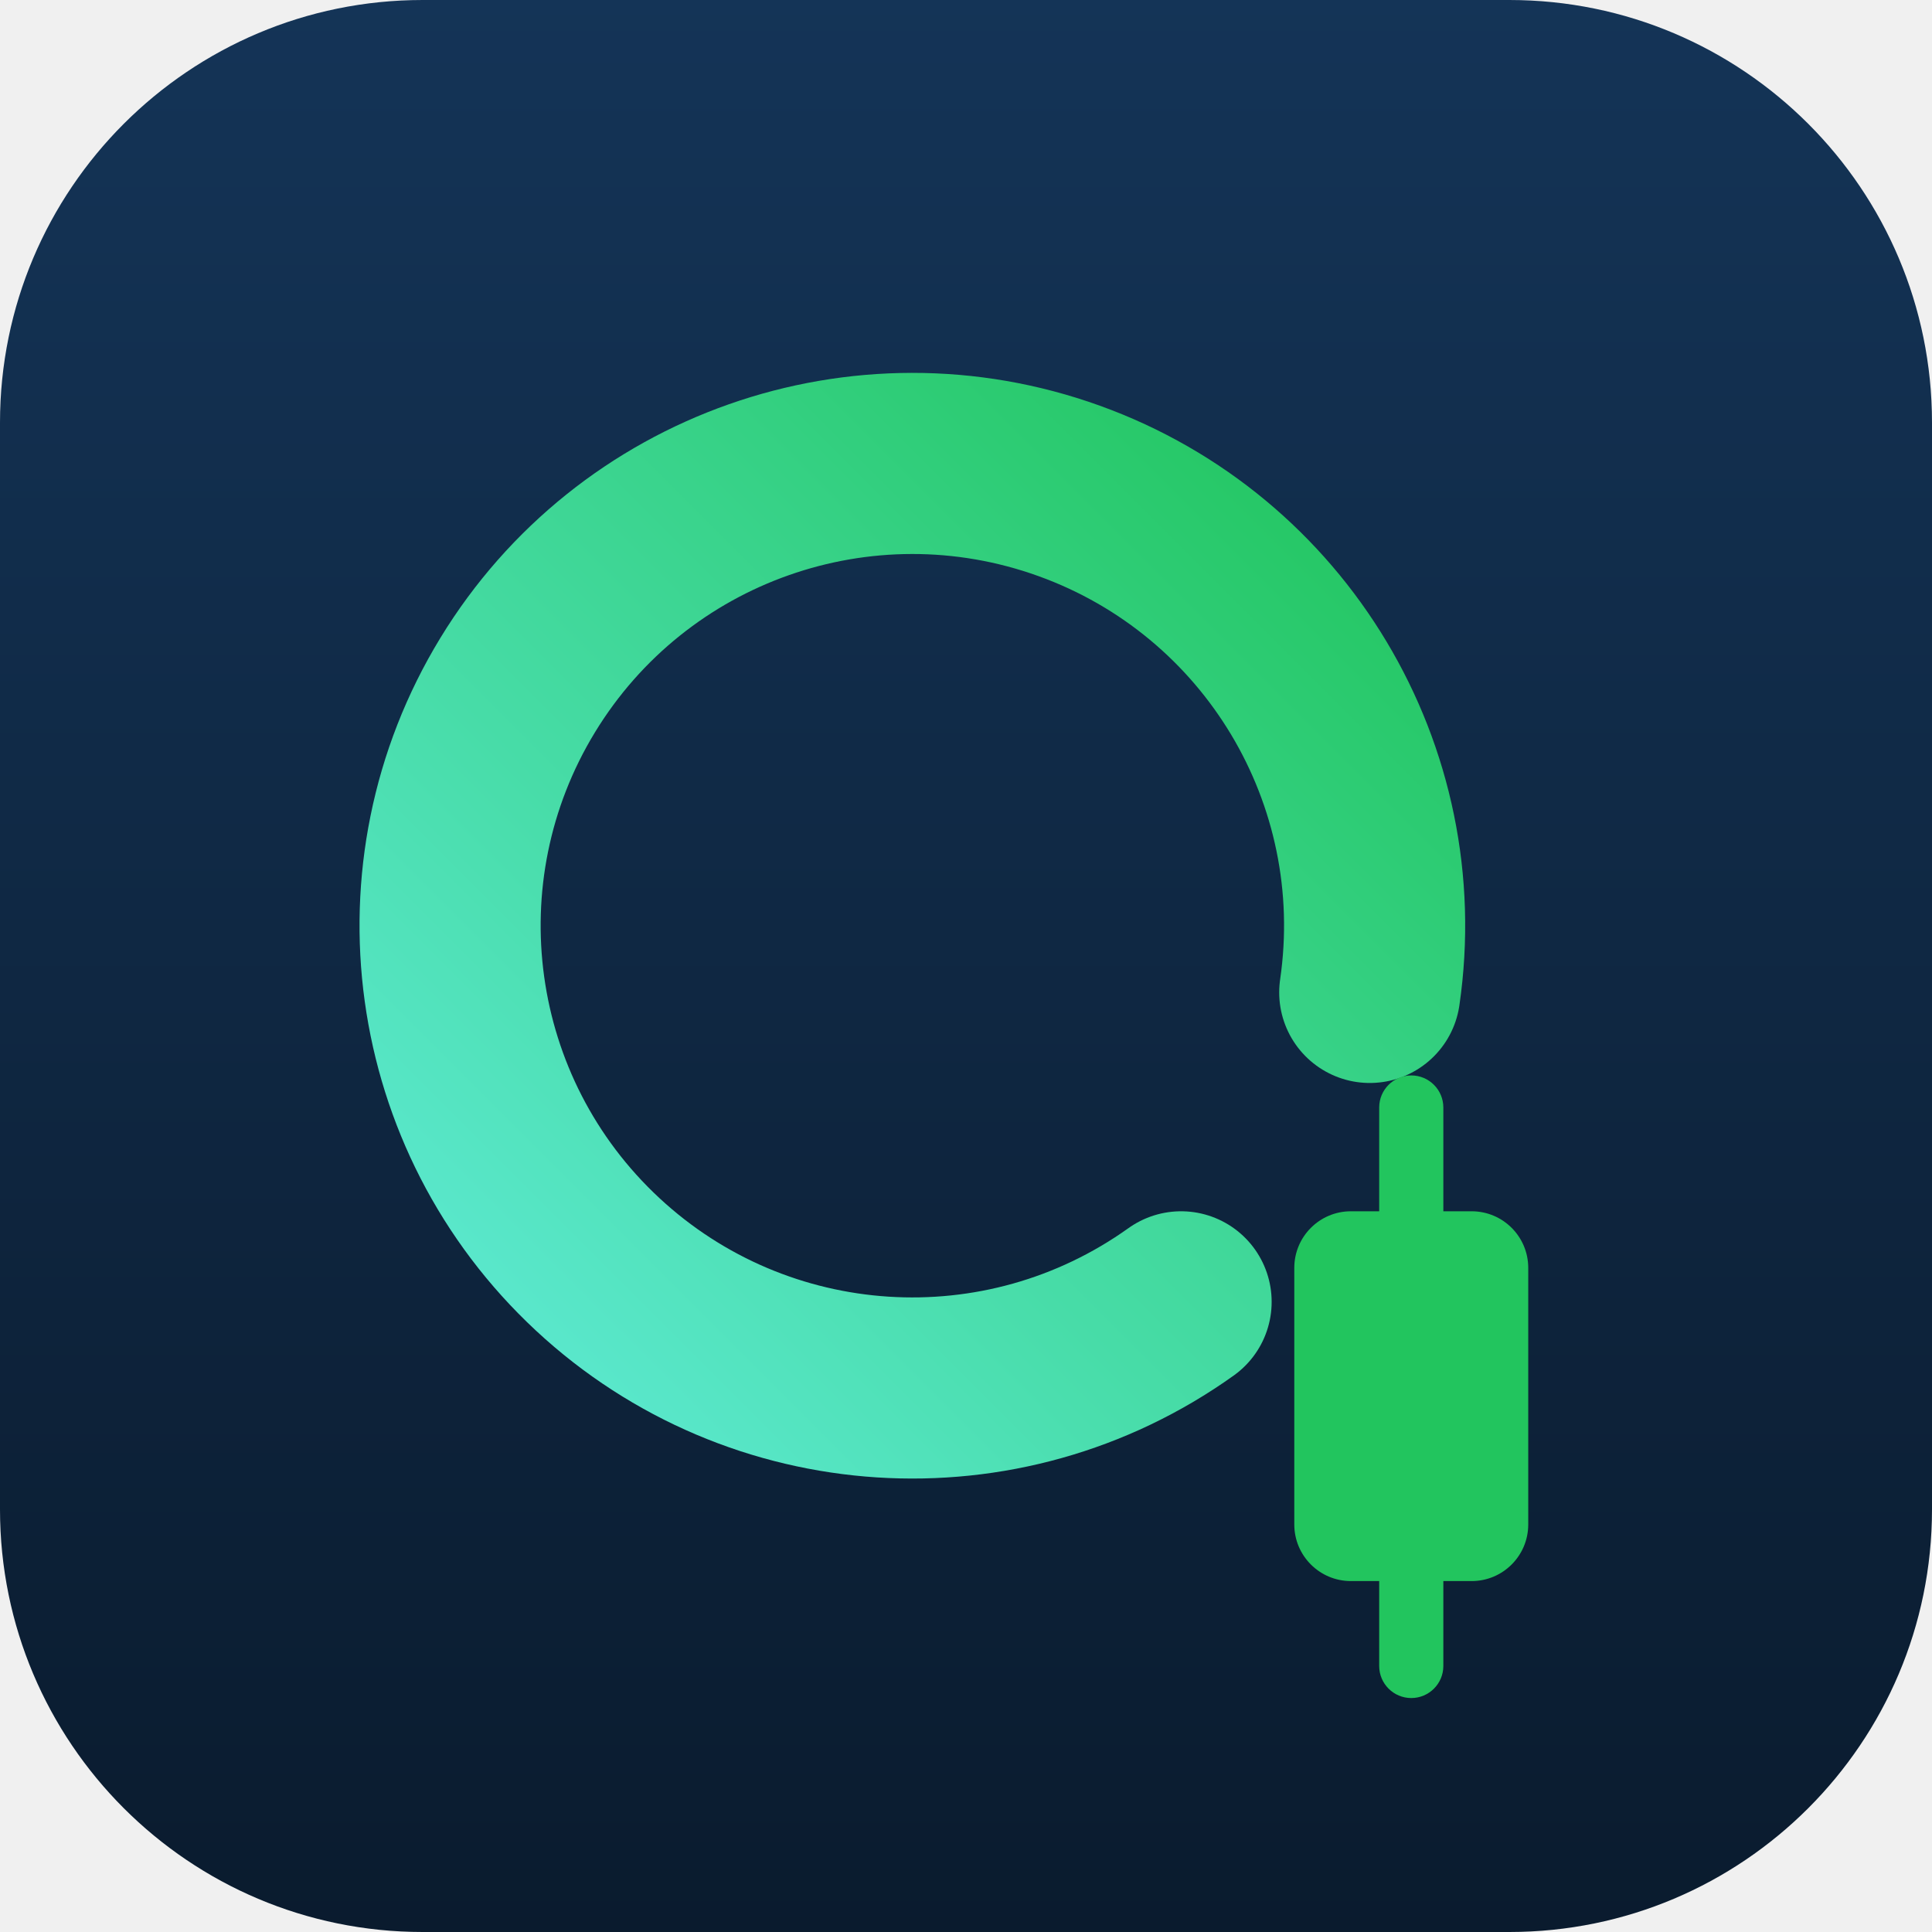
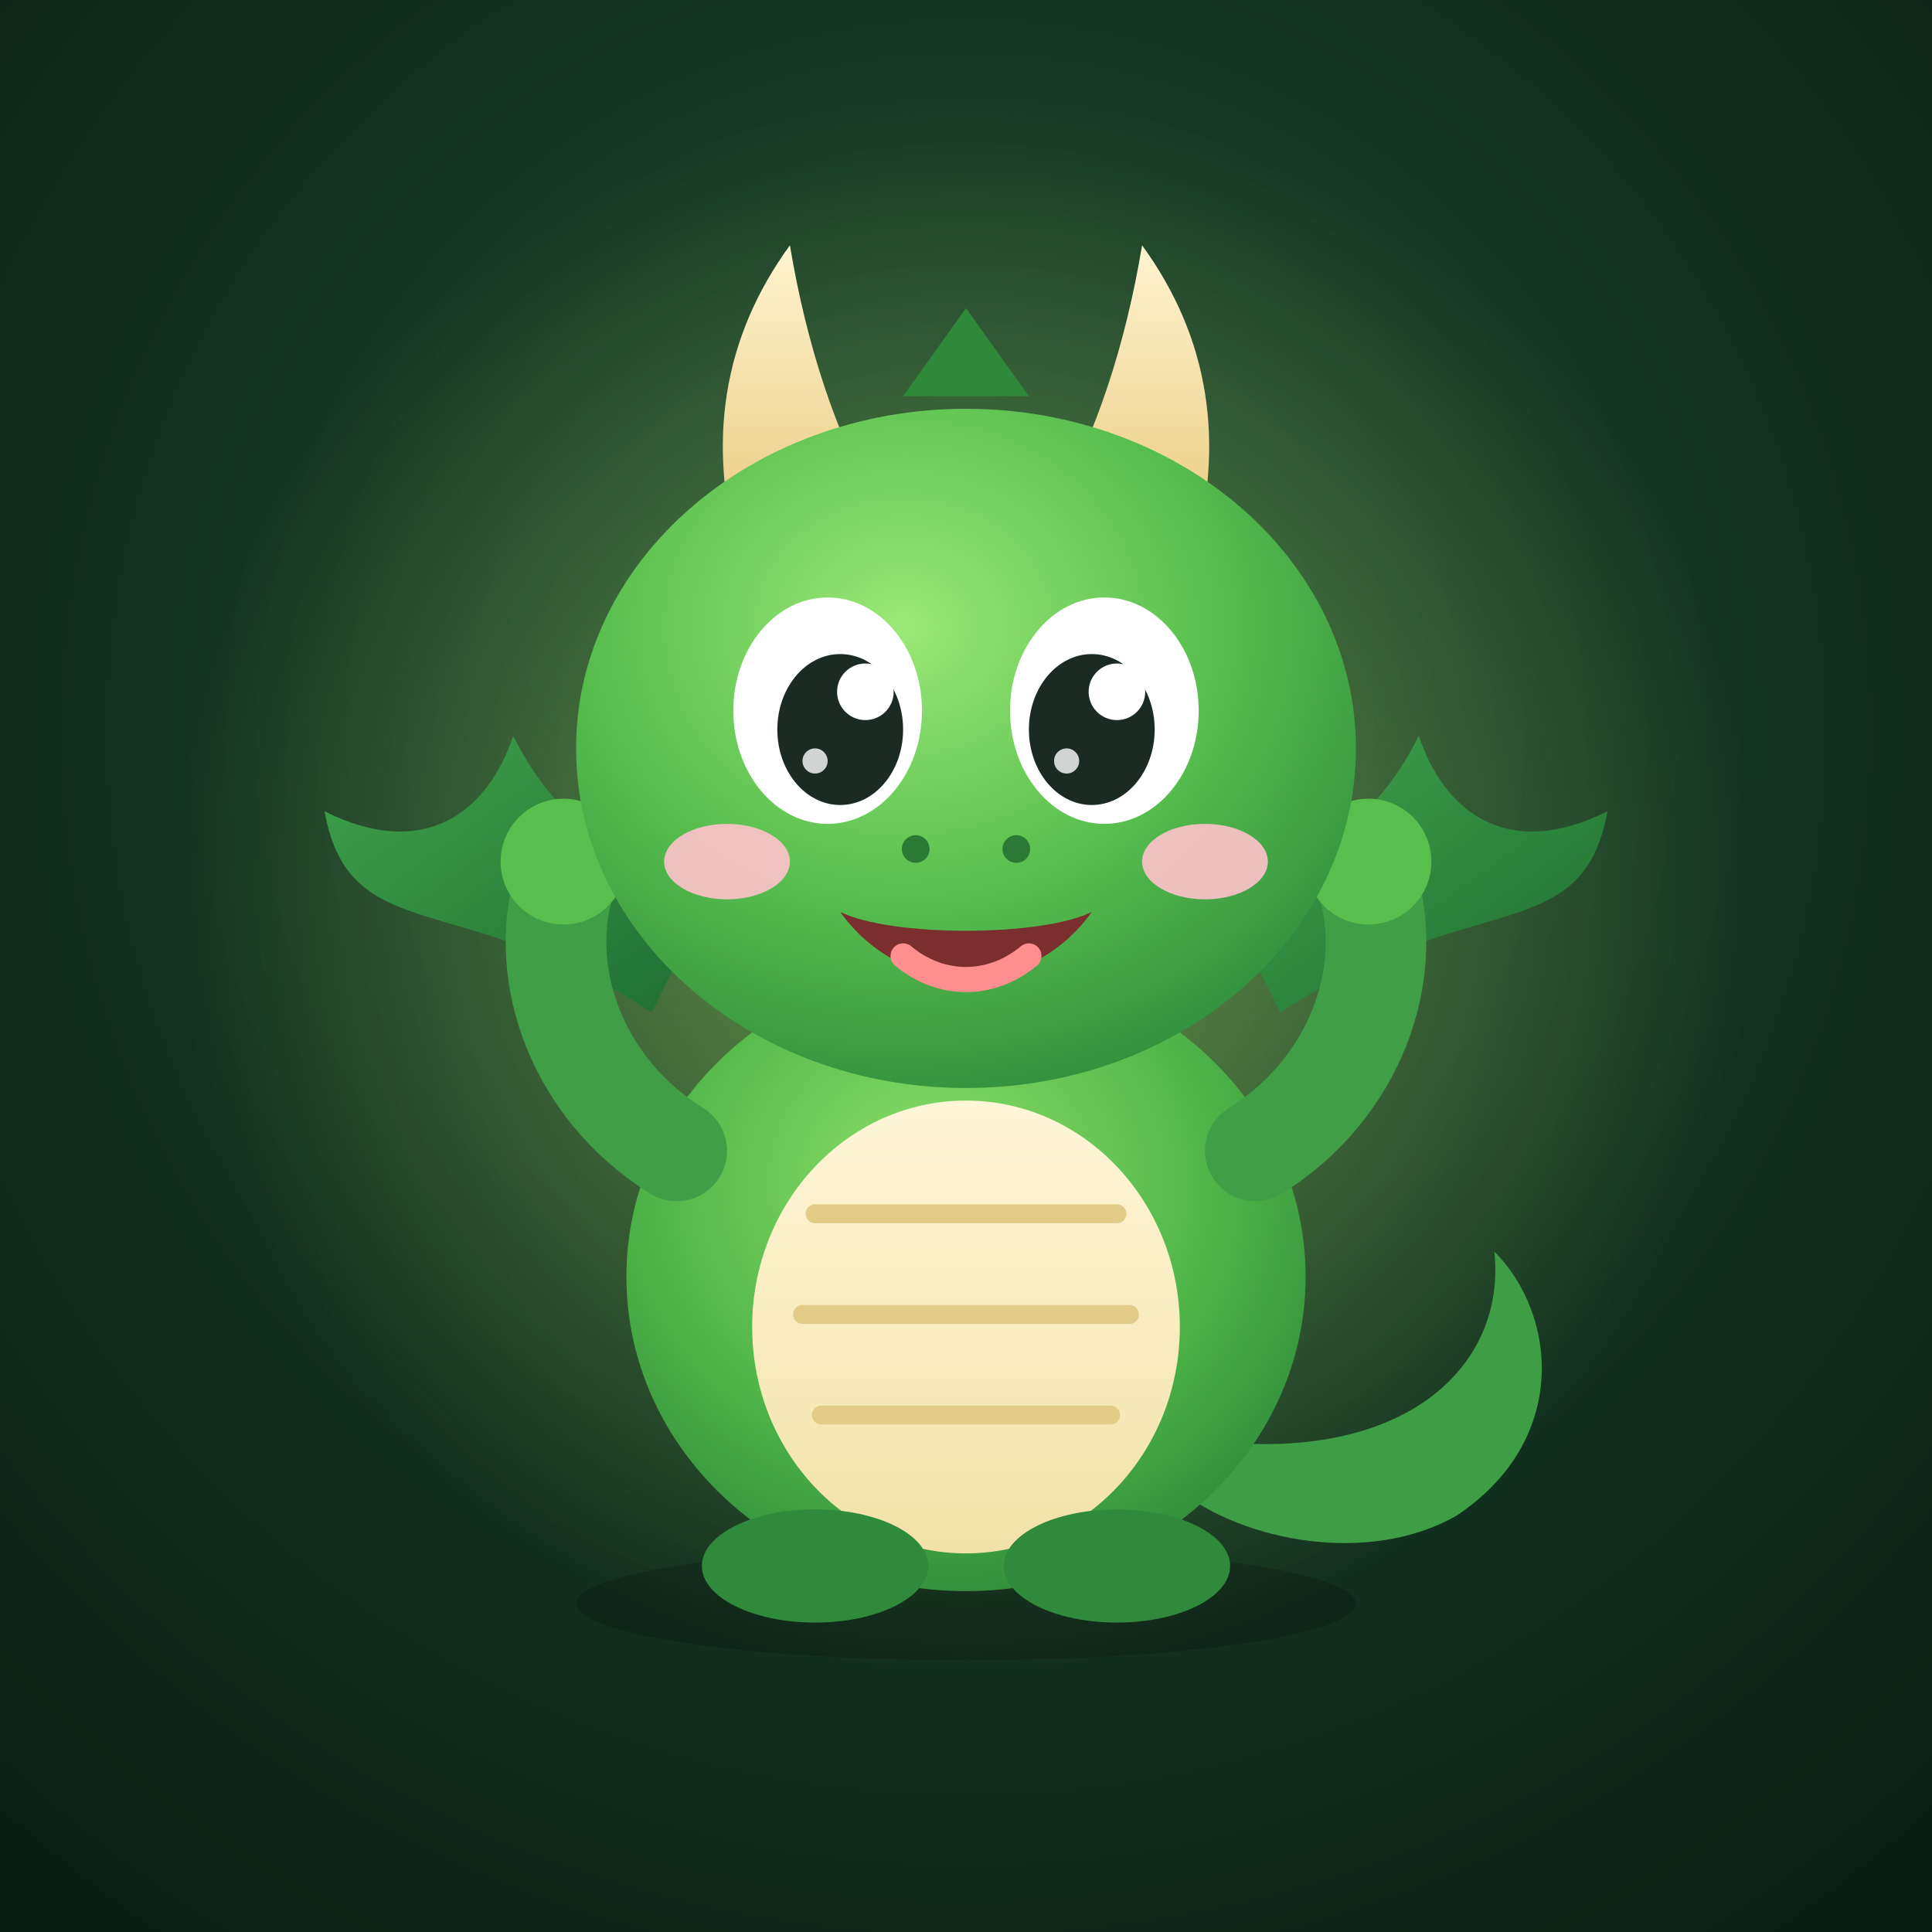
<svg xmlns="http://www.w3.org/2000/svg" viewBox="0 0 1024 1024">
  <defs>
-     <linearGradient id="bg" x1="0" y1="0" x2="0" y2="1">
-       <stop offset="0" stop-color="#143457" />
-       <stop offset="1" stop-color="#0A1B2E" />
-     </linearGradient>
-     <linearGradient id="ring" x1="0" y1="1" x2="1" y2="0">
-       <stop offset="0" stop-color="#5EEAD4" />
-       <stop offset="1" stop-color="#22C55E" />
-     </linearGradient>
+     <radialGradient id="bgG" cx="50%" cy="38%" r="75%">
+       <stop offset="0" stop-color="#1F4D35" />
+       <stop offset=".6" stop-color="#12301F" />
+       <stop offset="1" stop-color="#0A1F14" />
+     </radialGradient>
+     <radialGradient id="glow" cx="50%" cy="50%" r="50%">
+       <stop offset="0" stop-color="#C6F36B" stop-opacity=".45" />
+       <stop offset="1" stop-color="#C6F36B" stop-opacity="0" />
+     </radialGradient>
  </defs>
-   <rect width="1024" height="1024" rx="224" fill="url(#bg)" />
-   <g transform="translate(-14 -30)">
-     <path d="M 640 720 A 245 245 0 1 1 740 556" fill="none" stroke="url(#ring)" stroke-width="96" stroke-linecap="round" />
-     <rect x="745" y="600" width="34" height="330" rx="17" fill="#22C55E" />
-     <rect x="700" y="672" width="124" height="196" rx="30" fill="#22C55E" />
-   </g>
+   <rect width="1024" height="1024" fill="url(#bgG)" />
+   <circle cx="512" cy="470" r="420" fill="url(#glow)" />
+   <svg x="92" y="110" width="840" height="800" viewBox="-6 0 252 240">
+     <defs>
+       <radialGradient id="body" cx="45%" cy="35%" r="70%">
+         <stop offset="0" stop-color="#8EE06A" />
+         <stop offset=".6" stop-color="#4FB548" />
+         <stop offset="1" stop-color="#2E8A3A" />
+       </radialGradient>
+       <radialGradient id="head" cx="42%" cy="32%" r="72%">
+         <stop offset="0" stop-color="#9BE877" />
+         <stop offset=".55" stop-color="#58BF4E" />
+         <stop offset="1" stop-color="#318F3D" />
+       </radialGradient>
+       <linearGradient id="belly" x1="0" y1="0" x2="0" y2="1">
+         <stop offset="0" stop-color="#FFF6D8" />
+         <stop offset="1" stop-color="#F2E2A8" />
+       </linearGradient>
+       <linearGradient id="horn" x1="0" y1="0" x2="0" y2="1">
+         <stop offset="0" stop-color="#FFF4D0" />
+         <stop offset="1" stop-color="#E8C77A" />
+       </linearGradient>
+       <linearGradient id="wing" x1="0" y1="0" x2="1" y2="1">
+         <stop offset="0" stop-color="#3FA34A" />
+         <stop offset="1" stop-color="#1F6E33" />
+       </linearGradient>
+     </defs>
+     <ellipse cx="120" cy="222" rx="62" ry="9" fill="#000" opacity=".18" />
+     <path d="M70 128 C40 108 22 118 18 96 C34 104 44 96 48 84 C56 100 66 102 78 112 Z" fill="url(#wing)" />
+     <path d="M170 128 C200 108 218 118 222 96 C206 104 196 96 192 84 C184 100 174 102 162 112 Z" fill="url(#wing)" />
+     <path d="M158 196 C190 200 206 184 204 166 C214 176 216 196 198 208 C184 216 164 212 154 204 Z" fill="#3E9E45" />
+     <ellipse cx="120" cy="170" rx="54" ry="50" fill="url(#body)" />
+     <ellipse cx="120" cy="178" rx="34" ry="36" fill="url(#belly)" />
+     <path d="M96 160 h48 M94 176 h52 M97 192 h46" stroke="#E2CC87" stroke-width="3" stroke-linecap="round" fill="none" />
+     <path d="M74 150 C58 140 52 122 56 108" stroke="#3F9E46" stroke-width="16" stroke-linecap="round" fill="none" />
+     <path d="M166 150 C182 140 188 122 184 108" stroke="#3F9E46" stroke-width="16" stroke-linecap="round" fill="none" />
+     <circle cx="56" cy="104" r="10" fill="#58BF4E" />
+     <circle cx="184" cy="104" r="10" fill="#58BF4E" />
+     <ellipse cx="96" cy="216" rx="18" ry="9" fill="#2F8A3B" />
+     <ellipse cx="144" cy="216" rx="18" ry="9" fill="#2F8A3B" />
+     <path d="M84 56 Q76 28 92 6 Q96 30 106 48 Z" fill="url(#horn)" />
+     <path d="M156 56 Q164 28 148 6 Q144 30 134 48 Z" fill="url(#horn)" />
+     <path d="M110 30 l10 -14 l10 14 Z" fill="#2E8A3A" />
+     <ellipse cx="120" cy="86" rx="62" ry="54" fill="url(#head)" />
+     <ellipse cx="82" cy="104" rx="10" ry="6" fill="#FFC2CC" opacity=".9" />
+     <ellipse cx="158" cy="104" rx="10" ry="6" fill="#FFC2CC" opacity=".9" />
+     <ellipse cx="98" cy="80" rx="15" ry="18" fill="#fff" />
+     <ellipse cx="142" cy="80" rx="15" ry="18" fill="#fff" />
+     <ellipse cx="100" cy="83" rx="10" ry="12" fill="#1B2A22" />
+     <ellipse cx="140" cy="83" rx="10" ry="12" fill="#1B2A22" />
+     <circle cx="104" cy="77" r="4.5" fill="#fff" />
+     <circle cx="144" cy="77" r="4.5" fill="#fff" />
+     <circle cx="96" cy="88" r="2" fill="#fff" opacity=".8" />
+     <circle cx="136" cy="88" r="2" fill="#fff" opacity=".8" />
+     <circle cx="112" cy="102" r="2.2" fill="#2A7A35" />
+     <circle cx="128" cy="102" r="2.2" fill="#2A7A35" />
+     <path d="M100 112 C110 126 130 126 140 112 C132 116 108 116 100 112 Z" fill="#7A2E2E" />
+     <path d="M110 119 C116 124 124 124 130 119" stroke="#FF8F8F" stroke-width="4" stroke-linecap="round" fill="none" />
+   </svg>
</svg>
